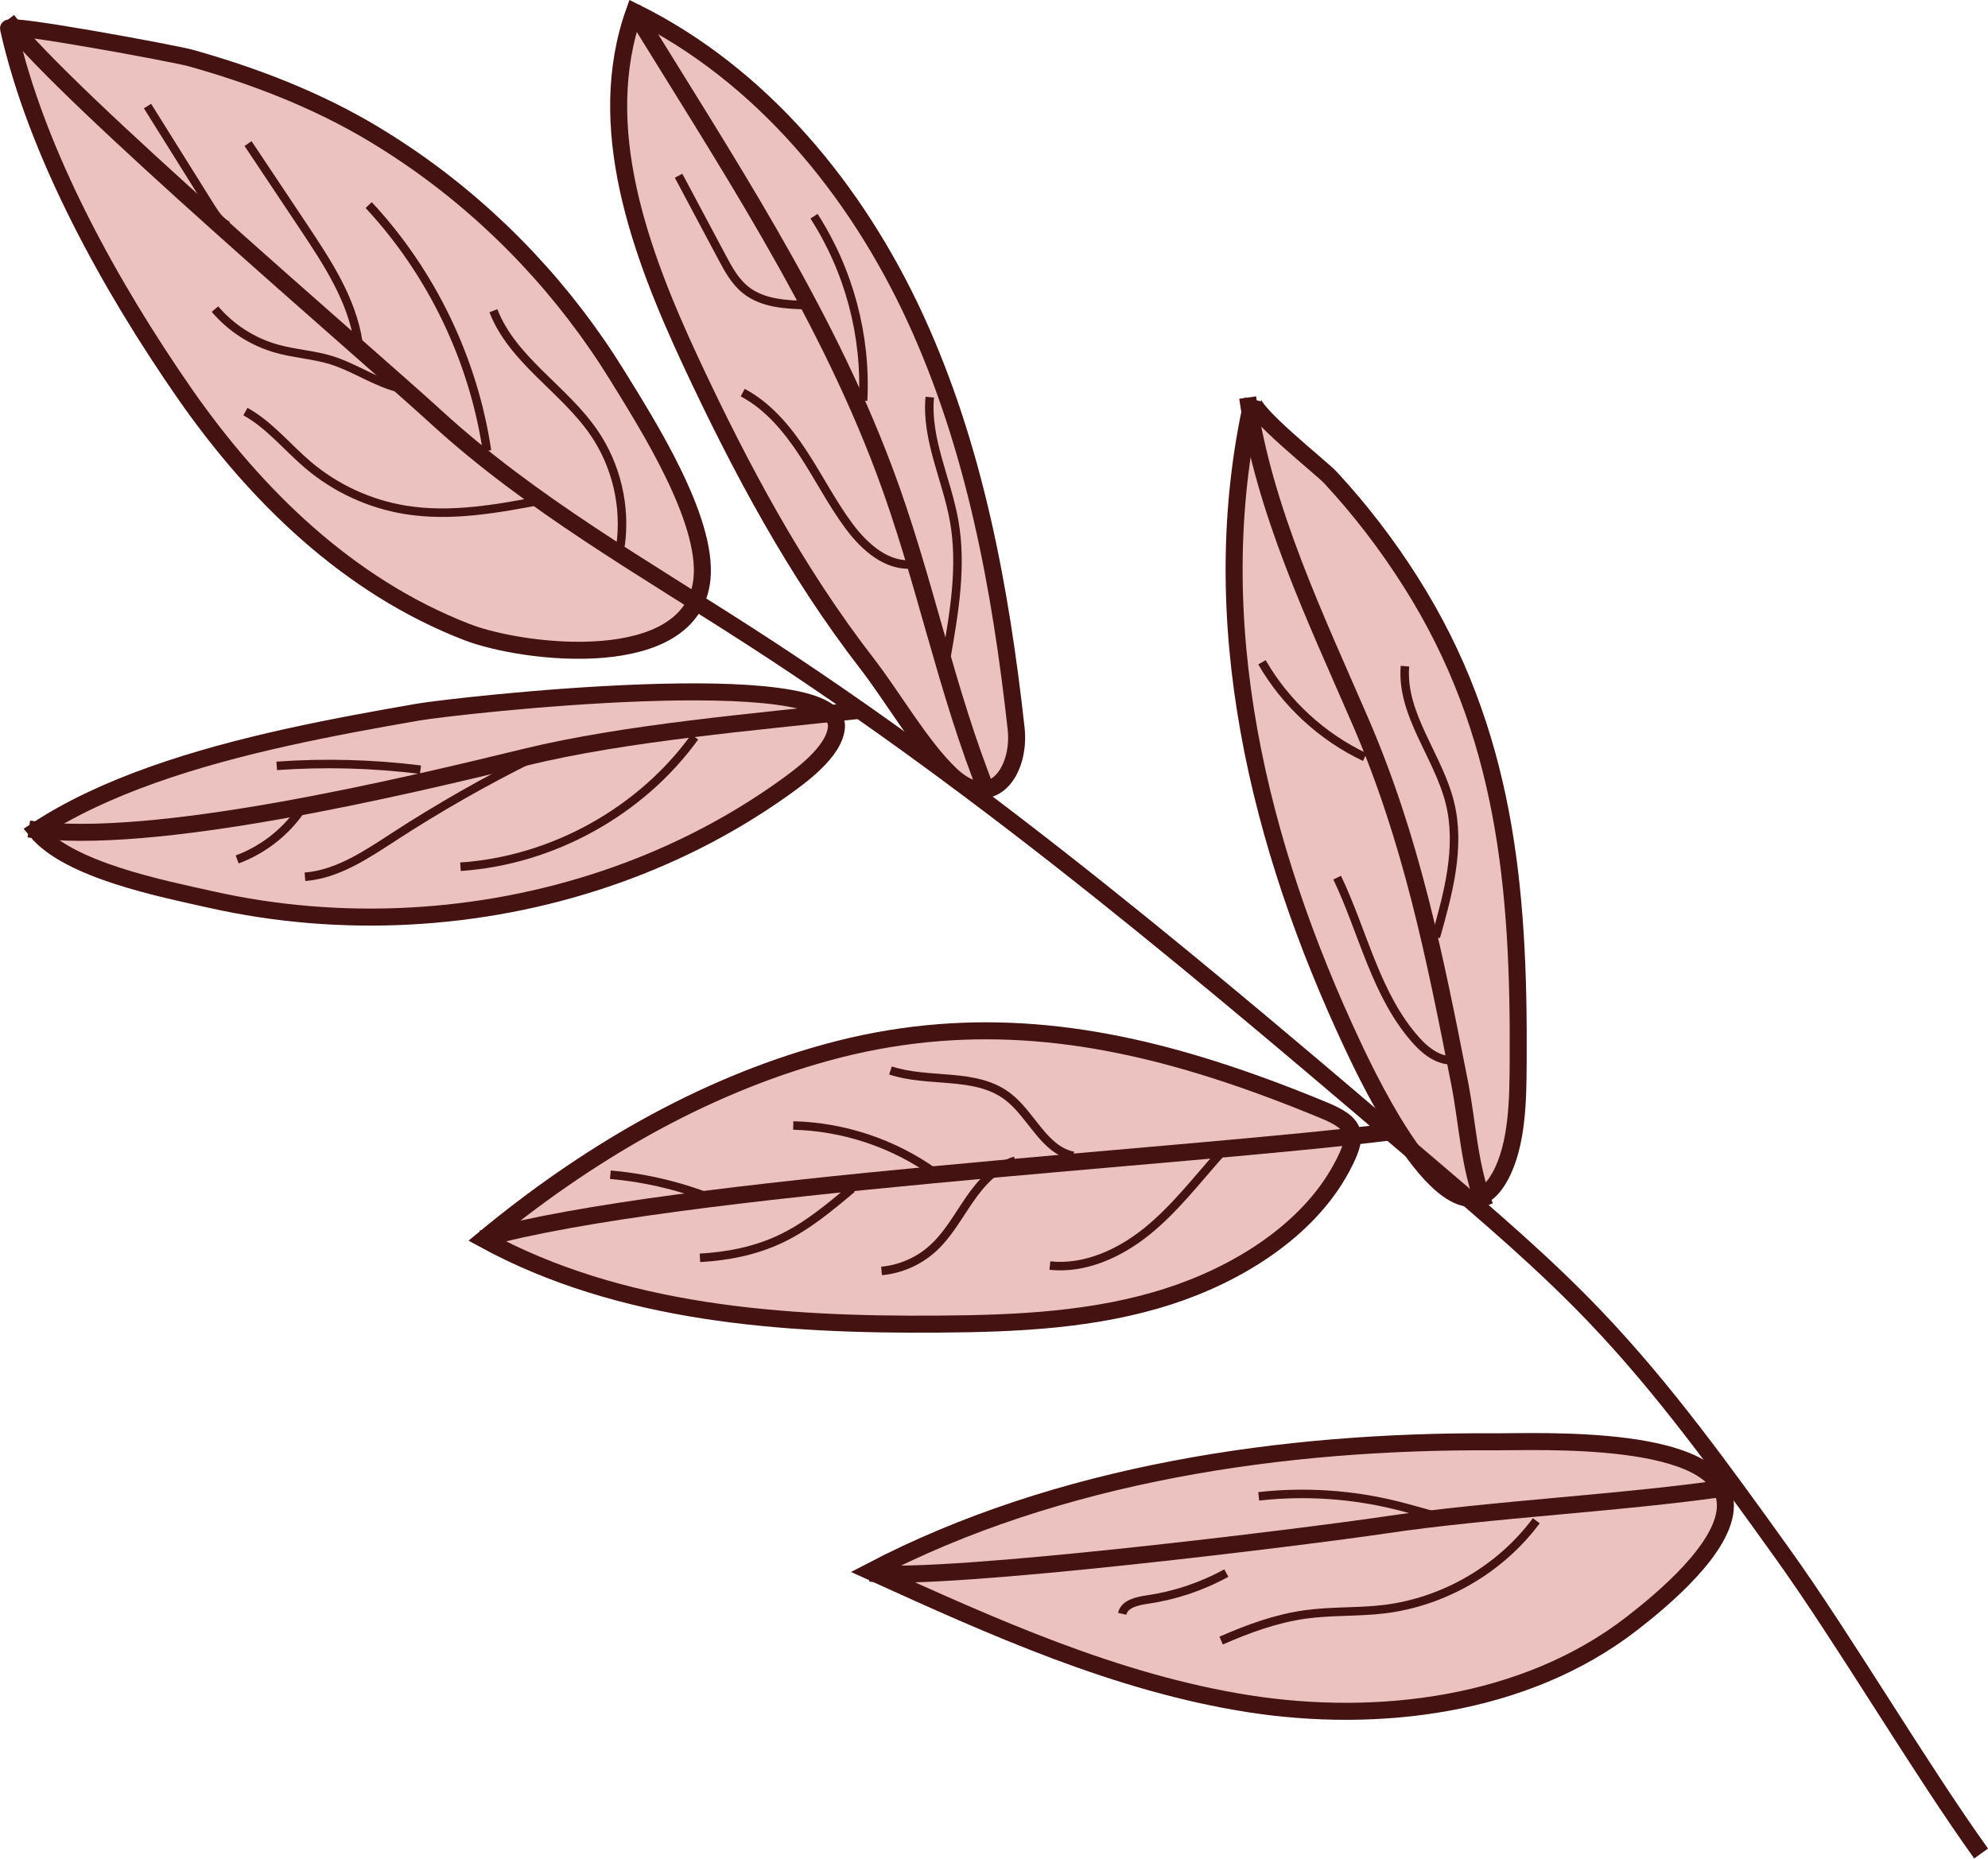
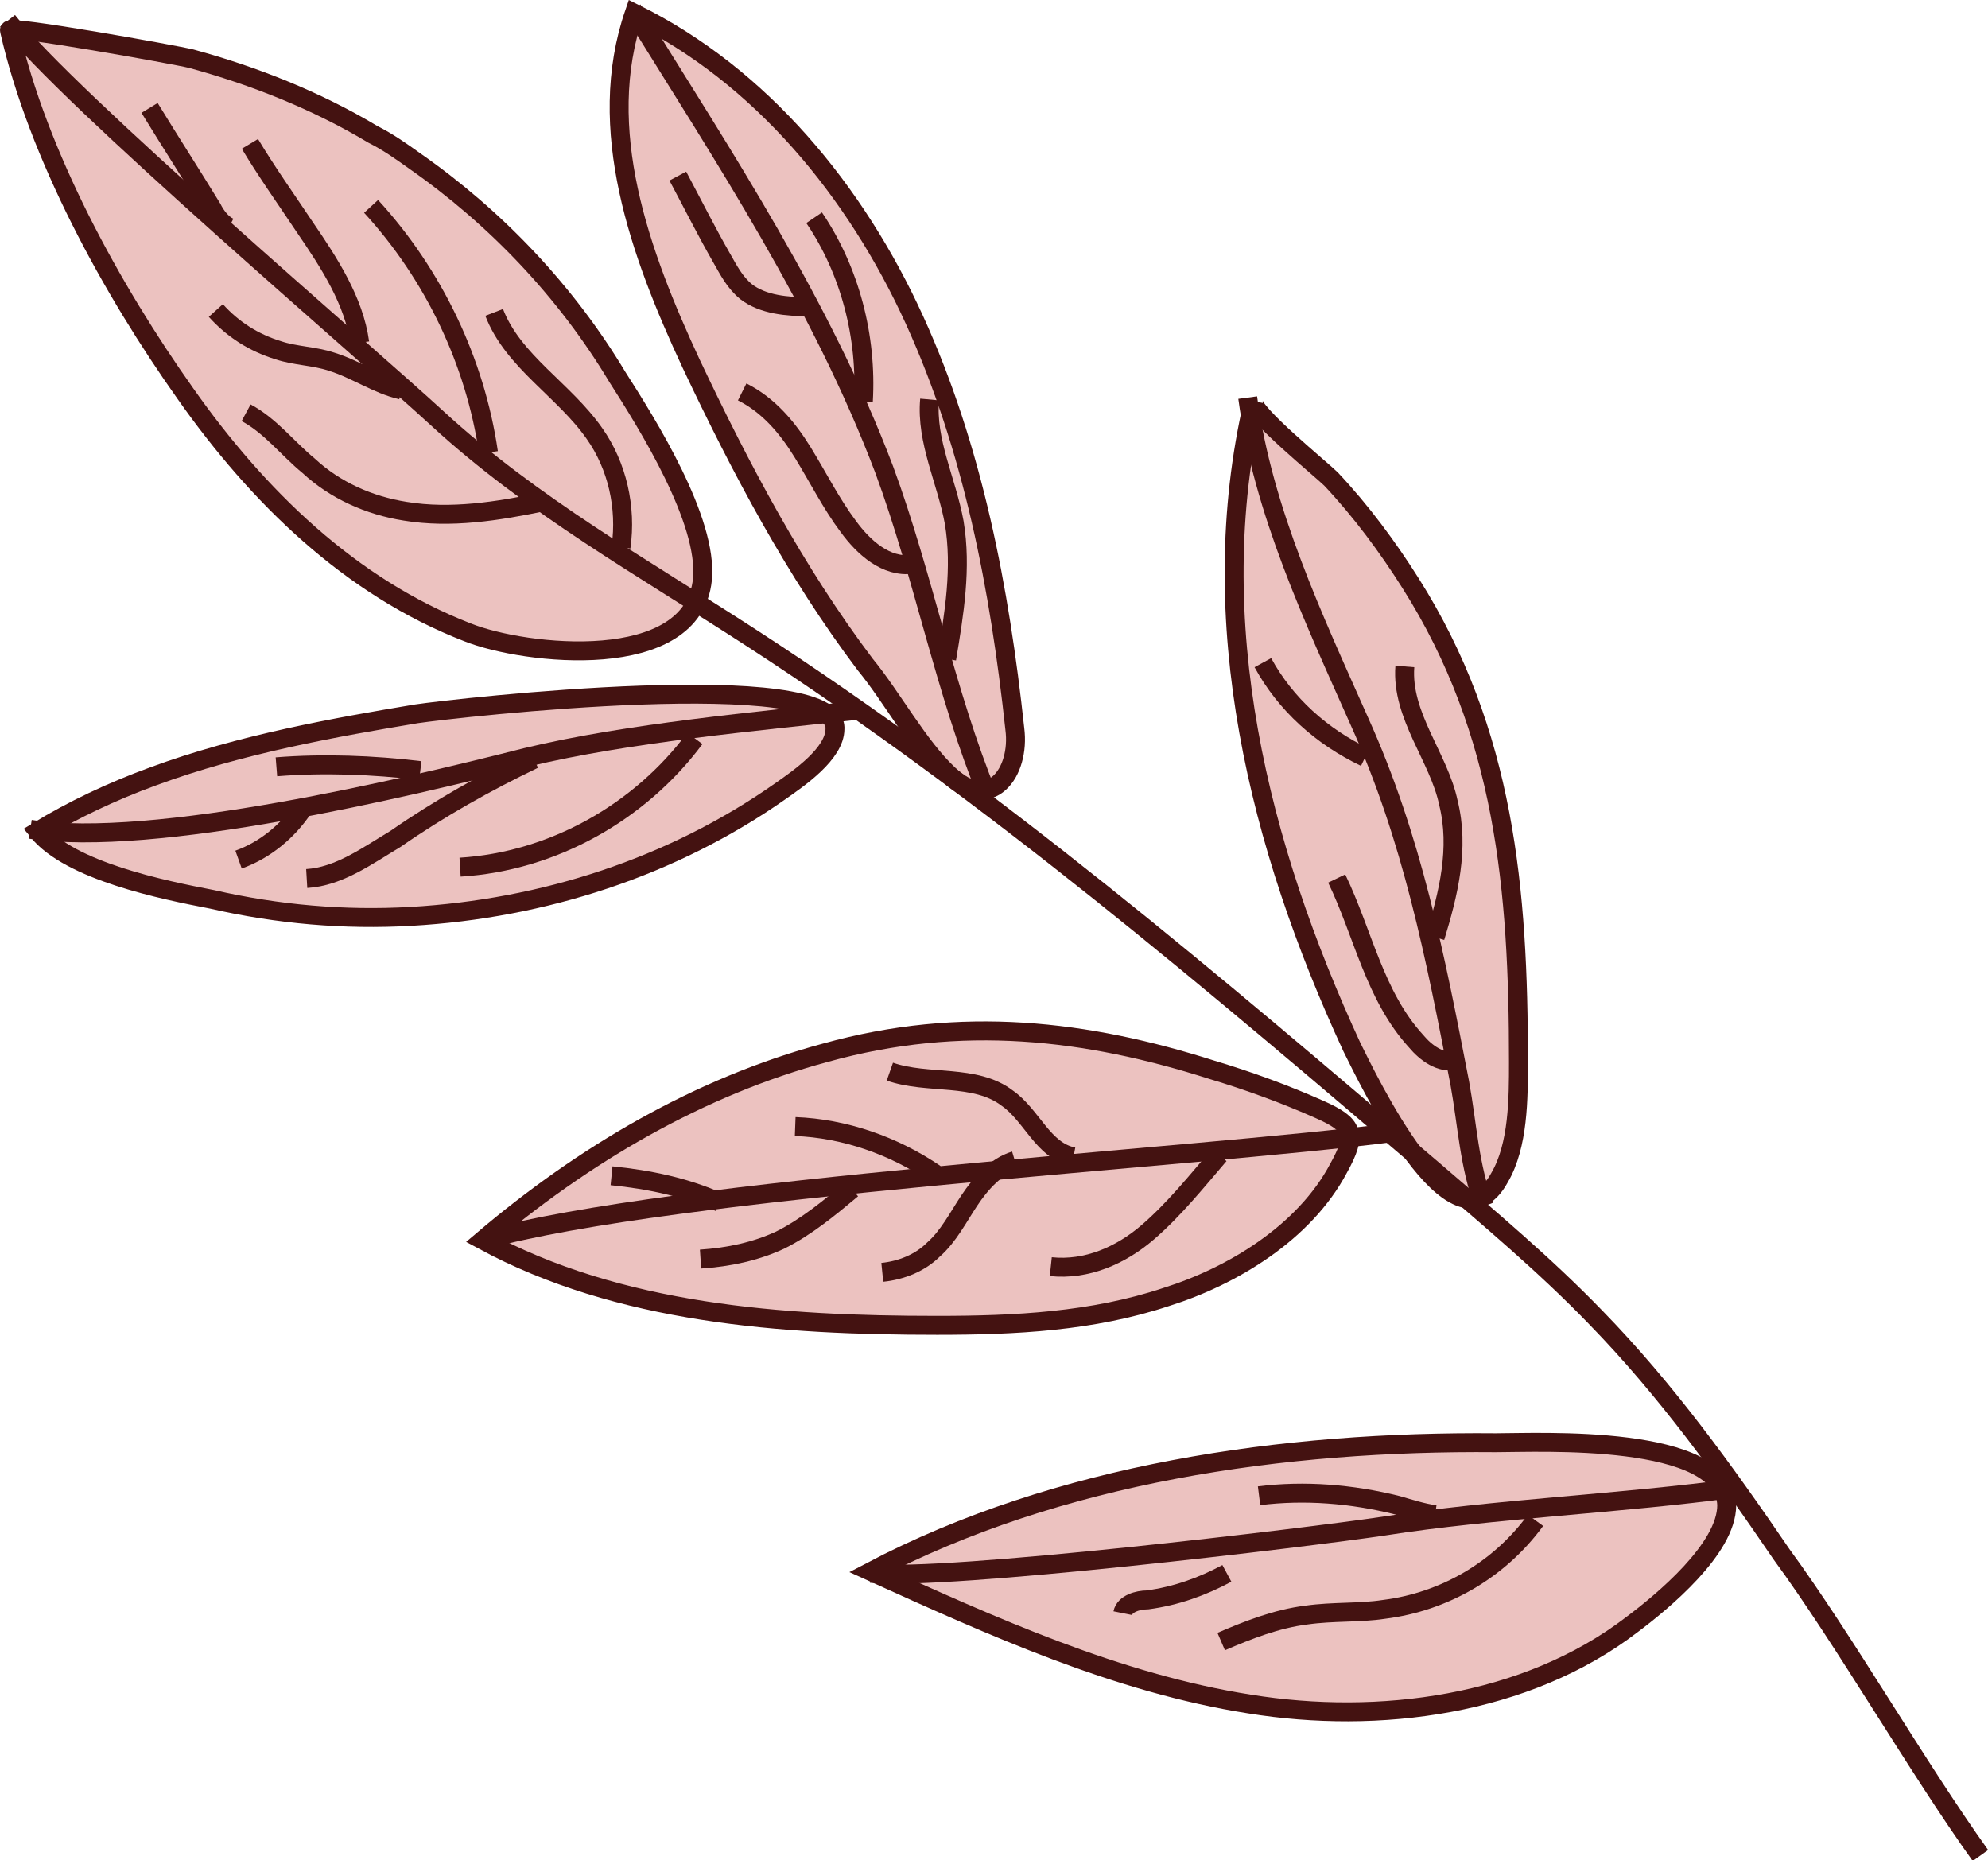
- <svg xmlns="http://www.w3.org/2000/svg" version="1.1" id="Layer_1" x="0px" y="0px" viewBox="0 0 233.7 218.5" style="enable-background:new 0 0 233.7 218.5;" xml:space="preserve">
-   <style type="text/css">
- 	.st0{fill:none;stroke:#441211;stroke-width:2;stroke-miterlimit:10;}
- 	.st1{fill:#ECC2C0;stroke:#441211;stroke-width:2;stroke-miterlimit:10;}
- 	.st2{fill:#441211;}
- 	.st3{fill:none;stroke:#441211;stroke-linejoin:round;stroke-miterlimit:10;}
- 	.st4{fill:#441211;stroke:#441211;stroke-width:2;stroke-miterlimit:10;}
- 	.st5{fill:none;stroke:#EDC2C0;stroke-miterlimit:10;}
- 	.st6{fill:#D7F1F4;}
- 	.st7{fill:none;}
- </style>
+ <svg xmlns="http://www.w3.org/2000/svg" version="1.1" id="Layer_1" x="0px" y="0px" viewBox="0 0 105 98.2" enable-background="new 0 0 105 98.2" xml:space="preserve">
  <g>
-     <path class="st1" d="M142.55,125.71c-14.74-4.67-29.4-6.36-45.36-1.98c-14.88,4.08-28.46,12.12-40.34,21.96   c16.1,8.79,35.16,10.12,53.5,9.98c9.12-0.06,18.37-0.46,27.05-3.27c7.88-2.54,16.24-7.57,20.29-15.07   c2.17-4.01,1.78-5.21-2.14-6.83C151.19,128.7,146.87,127.08,142.55,125.71z" />
-     <path class="st1" d="M102.32,184.75c14.34,6.52,28.91,13.11,44.47,15.55c15.09,2.36,32.44,0.32,44.99-9.39   c3.56-2.75,11.13-9,11.05-13.98c-0.13-8.46-22.09-7.39-27.17-7.42C150.99,169.35,124.42,173.19,102.32,184.75z" />
-     <path class="st1" d="M147.26,46.96c-0.32,1.44,8.06,8.01,9.14,9.18c3.52,3.8,6.68,7.92,9.45,12.3   c11.18,17.65,12.75,35.99,12.62,56.38c-0.03,4.26-0.04,9.74-2.16,13.55c-5.45,9.8-15.58-11.84-17.27-15.43   C148.02,99.49,141.4,72.94,147.26,46.96z" />
-     <path class="st1" d="M81.21,42.53c-6.03-12.93-11.43-27.7-6.65-41.14c14.91,7.34,26.1,20.94,33.05,36.04   c6.95,15.1,10.01,31.69,11.84,48.21c0.56,5.08-2.92,10.01-7.74,5.38c-3.49-3.35-6.74-9.06-9.78-12.99   C93.52,67.17,87.01,54.96,81.21,42.53z" />
-     <path class="st1" d="M17.9,91.11c-4.97,1.77-9.65,3.91-13.65,6.55c3.79,4.64,14.76,6.8,20.52,8.09c7.69,1.73,15.62,2.37,23.5,1.94   c15.5-0.84,30.84-5.82,43.55-14.81c2.13-1.51,6.36-4.5,6.51-7.45c0.39-7.56-44.82-2.47-49.24-1.7   C39.54,85.4,28.09,87.48,17.9,91.11z" />
-     <path class="st1" d="M48.71,18.86c-1.58-1.1-3.2-2.15-4.85-3.14c-6.67-3.99-13.99-6.81-21.45-8.9C20.68,6.33,0.84,2.64,1,3.35   c3.31,14.79,12.09,30.5,20.69,42.89c8.37,12.05,19.32,22.7,33.2,28.07c6.69,2.59,26.49,4.91,27.63-6.24   c0.71-7-6.42-18.19-9.94-23.9C66.46,34.24,58.29,25.54,48.71,18.86z" />
-     <path class="st0" d="M0.86,2.37c7.02,9.12,42,38.97,50.49,46.74c11.09,10.14,24.29,17.62,36.91,25.77   c28.5,18.4,54.4,40.49,80.21,62.51c6.57,5.6,13.15,11.22,19.11,17.47c8.14,8.53,15.04,18.15,21.92,27.73   c7.26,10.12,16.13,25.2,23.39,35.32" />
-     <path class="st0" d="M3.39,97.46c14.38,2.15,44.22-5,58.35-8.44c11.94-2.91,27.07-4.13,39.28-5.51" />
-     <path class="st0" d="M116.24,93.66c-5.08-12.51-7.56-25.85-12.32-38.47C96.66,35.88,85.12,18.61,74.4,1.1" />
-     <path class="st0" d="M174.56,141.84c-1.86-4.64-2.01-9.59-2.97-14.5c-2.93-14.91-5.66-28.64-11.7-42.6   c-5.24-12.11-11.34-24.81-13.22-38" />
-     <path class="st0" d="M56.65,145.64c22.82-6.34,82.99-9.52,107.28-12.63" />
-     <path class="st0" d="M102.29,184.95c8.91,0.98,51.44-4.31,60.3-5.63c12.78-1.91,28.35-2.6,41.13-4.51" />
-     <path class="st3" d="M143.55,192.88c3.18-1.4,6.49-2.61,9.93-3.08c3.05-0.42,6.15-0.25,9.2-0.61c7.05-0.85,13.69-4.7,17.92-10.4" />
-     <path class="st3" d="M131.92,189.73c0.26-1.17,1.74-1.5,2.92-1.67c3.26-0.47,6.43-1.53,9.32-3.12" />
-     <path class="st3" d="M123.42,148.79c4.13,0.44,8.21-1.44,11.44-4.05c3.23-2.62,5.78-5.95,8.54-9.05" />
-     <path class="st3" d="M103.63,149.42c2.21-0.2,4.35-1.13,6-2.62c1.79-1.61,2.96-3.77,4.33-5.75c1.36-1.98,3.08-3.9,5.39-4.59" />
-     <path class="st3" d="M82.28,147.88c3.25-0.18,6.51-0.82,9.45-2.21c3.12-1.47,5.79-3.71,8.43-5.93" />
-     <path class="st3" d="M147.97,175.92c5.43-0.61,10.96-0.24,16.26,1.08c1.47,0.36,2.91,0.8,4.37,1.19" />
-     <path class="st3" d="M171.26,124.55c-1.76,0.45-3.5-0.81-4.72-2.16c-4.8-5.31-6.26-12.75-9.35-19.21" />
-     <path class="st3" d="M168.79,110.16c1.46-5.14,2.93-10.56,1.66-15.75c-1.36-5.54-5.76-10.41-5.29-16.09" />
-     <path class="st3" d="M160.44,89.01c-5.03-2.38-9.31-6.33-12.09-11.15" />
-     <path class="st3" d="M126.17,135.89c-3.48-0.69-4.91-4.87-7.74-7c-3.79-2.86-9.25-1.54-13.75-3.04" />
-     <path class="st3" d="M109.85,137.86c-4.81-3.44-10.68-5.4-16.6-5.54" />
-     <path class="st3" d="M84.47,141.24c-4.04-1.69-8.35-2.75-12.72-3.13" />
-     <path class="st3" d="M81.67,86.65c-6.35,8.78-16.73,14.52-27.54,15.25" />
-     <path class="st3" d="M62.65,89.06c-5.61,2.78-11.06,5.88-16.32,9.3c-3.25,2.11-6.62,4.41-10.48,4.72" />
-     <path class="st3" d="M35.5,95.02c-1.82,2.74-4.53,4.88-7.62,6.02" />
-     <path class="st3" d="M49.43,90.49c-5.6-0.7-11.27-0.85-16.9-0.45" />
-     <path class="st3" d="M72.94,64.18c0.66-4.62-0.48-9.47-3.12-13.32C66.3,45.72,60.25,42.34,58,36.53" />
-     <path class="st3" d="M57.25,53c-1.6-10.73-6.51-20.95-13.91-28.89" />
-     <path class="st3" d="M42.12,40.23c-0.75-4.98-3.62-9.34-6.41-13.53c-2.18-3.27-4.36-6.55-6.55-9.82" />
-     <path class="st3" d="M63.89,58.78c-5.36,1.02-10.85,2.04-16.24,1.16c-4.19-0.68-8.19-2.52-11.43-5.27   c-2.47-2.09-4.54-4.72-7.37-6.28" />
-     <path class="st3" d="M47.06,45.66c-2.86-0.66-5.33-2.45-8.13-3.32c-2.07-0.64-4.26-0.75-6.34-1.33c-2.83-0.78-5.42-2.43-7.32-4.67" />
-     <path class="st3" d="M111.25,77.28c0.93-5.31,1.86-10.76,0.91-16.07c-0.87-4.88-3.32-9.58-2.86-14.52" />
-     <path class="st3" d="M107.36,66.33c-3.03,0.36-5.69-1.98-7.51-4.42c-2.03-2.72-3.57-5.77-5.43-8.61s-4.11-5.55-7.11-7.14" />
-     <path class="st3" d="M101.46,47.1c0.4-7.59-1.65-15.29-5.77-21.68" />
-     <path class="st3" d="M94.99,35.88c-2.56-0.06-5.32-0.19-7.32-1.78c-1.27-1.01-2.07-2.48-2.83-3.92c-1.69-3.17-3.38-6.35-5.07-9.52" />
-     <path class="st3" d="M26.8,26.52c-0.92-0.43-1.5-1.33-2.04-2.19c-2.47-3.95-4.95-7.91-7.42-11.86" />
+     <path fill="#ECC2C0" stroke="#441211" stroke-miterlimit="10" d="M64,56.5c-6.6-2.1-13.2-2.9-20.4-0.9c-6.7,1.8-12.8,5.4-18.1,9.9   c7.2,3.9,15.8,4.5,24,4.5c4.1,0,8.2-0.2,12.1-1.5c3.5-1.1,7.3-3.4,9.1-6.8c1-1.8,0.8-2.3-1-3.1C67.9,57.8,66,57.1,64,56.5z" />
+     <path fill="#ECC2C0" stroke="#441211" stroke-miterlimit="10" d="M46,83c6.4,2.9,13,5.9,20,7c6.8,1.1,14.6,0.1,20.2-4.2   c1.6-1.2,5-4,5-6.3c-0.1-3.8-9.9-3.3-12.2-3.3C67.8,76.1,55.9,77.8,46,83z" />
+     <path fill="#ECC2C0" stroke="#441211" stroke-miterlimit="10" d="M66.2,21.2c-0.1,0.6,3.6,3.6,4.1,4.1c1.6,1.7,3,3.6,4.2,5.5   c5,7.9,5.7,16.2,5.7,25.3c0,1.9,0,4.4-1,6.1c-2.4,4.4-7-5.3-7.8-6.9C66.5,44.7,63.5,32.8,66.2,21.2z" />
+     <path fill="#ECC2C0" stroke="#441211" stroke-miterlimit="10" d="M36.5,19.2c-2.7-5.8-5.1-12.4-3-18.5c6.7,3.3,11.7,9.4,14.8,16.2   c3.1,6.8,4.5,14.2,5.3,21.6c0.3,2.3-1.3,4.5-3.5,2.4c-1.6-1.5-3-4.1-4.4-5.8C42,30.2,39.1,24.7,36.5,19.2z" />
+     <path fill="#ECC2C0" stroke="#441211" stroke-miterlimit="10" d="M8.1,41c-2.2,0.8-4.3,1.8-6.1,2.9c1.7,2.1,6.6,3.1,9.2,3.6   c3.5,0.8,7,1.1,10.5,0.9c7-0.4,13.8-2.6,19.5-6.6c1-0.7,2.9-2,2.9-3.3c0.2-3.4-20.1-1.1-22.1-0.8C17.8,38.4,12.7,39.3,8.1,41z" />
+     <path fill="#ECC2C0" stroke="#441211" stroke-miterlimit="10" d="M21.9,8.5c-0.7-0.5-1.4-1-2.2-1.4c-3-1.8-6.3-3.1-9.6-4   C9.3,2.9,0.4,1.3,0.5,1.6C2,8.2,5.9,15.3,9.8,20.8c3.8,5.4,8.7,10.2,14.9,12.6c3,1.2,11.9,2.2,12.4-2.8c0.3-3.1-2.9-8.2-4.5-10.7   C29.9,15.4,26.2,11.5,21.9,8.5z" />
+     <path fill="none" stroke="#441211" stroke-miterlimit="10" d="M0.4,1.1c3.2,4.1,18.9,17.5,22.7,21c5,4.6,10.9,7.9,16.6,11.6   c12.8,8.3,24.4,18.2,36,28.1c2.9,2.5,5.9,5,8.6,7.8c3.7,3.8,6.8,8.1,9.8,12.5c3.3,4.5,7.2,11.3,10.5,15.9" />
+     <path fill="none" stroke="#441211" stroke-miterlimit="10" d="M1.6,43.8c6.5,1,19.9-2.2,26.2-3.8c5.4-1.3,12.2-1.9,17.6-2.5" />
+     <path fill="none" stroke="#441211" stroke-miterlimit="10" d="M52.2,42.1c-2.3-5.6-3.4-11.6-5.5-17.3c-3.3-8.7-8.4-16.4-13.3-24.3" />
+     <path fill="none" stroke="#441211" stroke-miterlimit="10" d="M78.4,63.7c-0.8-2.1-0.9-4.3-1.3-6.5c-1.3-6.7-2.5-12.9-5.3-19.1   c-2.4-5.4-5.1-11.1-5.9-17.1" />
+     <path fill="none" stroke="#441211" stroke-miterlimit="10" d="M25.5,65.5c10.2-2.8,37.3-4.3,48.2-5.7" />
+     <path fill="none" stroke="#441211" stroke-miterlimit="10" d="M46,83.1c4,0.4,23.1-1.9,27.1-2.5c5.7-0.9,12.7-1.2,18.5-2" />
+     <path fill="none" stroke="#441211" stroke-linejoin="round" stroke-miterlimit="10" d="M64.5,86.7c1.4-0.6,2.9-1.2,4.5-1.4   c1.4-0.2,2.8-0.1,4.1-0.3c3.2-0.4,6.1-2.1,8-4.7" />
+     <path fill="none" stroke="#441211" stroke-linejoin="round" stroke-miterlimit="10" d="M59.3,85.2c0.1-0.5,0.8-0.7,1.3-0.7   c1.5-0.2,2.9-0.7,4.2-1.4" />
+     <path fill="none" stroke="#441211" stroke-linejoin="round" stroke-miterlimit="10" d="M55.5,66.9c1.9,0.2,3.7-0.6,5.1-1.8   c1.4-1.2,2.6-2.7,3.8-4.1" />
+     <path fill="none" stroke="#441211" stroke-linejoin="round" stroke-miterlimit="10" d="M46.6,67.2c1-0.1,2-0.5,2.7-1.2   c0.8-0.7,1.3-1.7,1.9-2.6c0.6-0.9,1.4-1.8,2.4-2.1" />
+     <path fill="none" stroke="#441211" stroke-linejoin="round" stroke-miterlimit="10" d="M37,66.5c1.5-0.1,2.9-0.4,4.2-1   c1.4-0.7,2.6-1.7,3.8-2.7" />
+     <path fill="none" stroke="#441211" stroke-linejoin="round" stroke-miterlimit="10" d="M66.5,79c2.4-0.3,4.9-0.1,7.3,0.5   c0.7,0.2,1.3,0.4,2,0.5" />
+     <path fill="none" stroke="#441211" stroke-linejoin="round" stroke-miterlimit="10" d="M76.9,56c-0.8,0.2-1.6-0.4-2.1-1   c-2.2-2.4-2.8-5.7-4.2-8.6" />
+     <path fill="none" stroke="#441211" stroke-linejoin="round" stroke-miterlimit="10" d="M75.8,49.5c0.7-2.3,1.3-4.7,0.7-7.1   C76,40,74,37.8,74.2,35.2" />
+     <path fill="none" stroke="#441211" stroke-linejoin="round" stroke-miterlimit="10" d="M72.1,40c-2.3-1.1-4.2-2.8-5.4-5" />
+     <path fill="none" stroke="#441211" stroke-linejoin="round" stroke-miterlimit="10" d="M56.7,61.1c-1.6-0.3-2.2-2.2-3.5-3.1   c-1.7-1.3-4.2-0.7-6.2-1.4" />
+     <path fill="none" stroke="#441211" stroke-linejoin="round" stroke-miterlimit="10" d="M49.4,62c-2.2-1.5-4.8-2.4-7.4-2.5" />
+     <path fill="none" stroke="#441211" stroke-linejoin="round" stroke-miterlimit="10" d="M38,63.5c-1.8-0.8-3.7-1.2-5.7-1.4" />
+     <path fill="none" stroke="#441211" stroke-linejoin="round" stroke-miterlimit="10" d="M36.7,39c-2.9,3.9-7.5,6.5-12.4,6.8" />
+     <path fill="none" stroke="#441211" stroke-linejoin="round" stroke-miterlimit="10" d="M28.2,40.1c-2.5,1.2-5,2.6-7.3,4.2   c-1.5,0.9-3,2-4.7,2.1" />
+     <path fill="none" stroke="#441211" stroke-linejoin="round" stroke-miterlimit="10" d="M16,42.7c-0.8,1.2-2,2.2-3.4,2.7" />
+     <path fill="none" stroke="#441211" stroke-linejoin="round" stroke-miterlimit="10" d="M22.2,40.7c-2.5-0.3-5.1-0.4-7.6-0.2" />
+     <path fill="none" stroke="#441211" stroke-linejoin="round" stroke-miterlimit="10" d="M32.8,28.9c0.3-2.1-0.2-4.3-1.4-6   c-1.6-2.3-4.3-3.8-5.3-6.4" />
+     <path fill="none" stroke="#441211" stroke-linejoin="round" stroke-miterlimit="10" d="M25.8,23.9c-0.7-4.8-2.9-9.4-6.2-13" />
+     <path fill="none" stroke="#441211" stroke-linejoin="round" stroke-miterlimit="10" d="M19,18.1c-0.3-2.2-1.6-4.2-2.9-6.1   c-1-1.5-2-2.9-2.9-4.4" />
+     <path fill="none" stroke="#441211" stroke-linejoin="round" stroke-miterlimit="10" d="M28.7,26.5c-2.4,0.5-4.9,0.9-7.3,0.5   c-1.9-0.3-3.7-1.1-5.1-2.4c-1.1-0.9-2-2.1-3.3-2.8" />
+     <path fill="none" stroke="#441211" stroke-linejoin="round" stroke-miterlimit="10" d="M21.2,20.6c-1.3-0.3-2.4-1.1-3.7-1.5   c-0.9-0.3-1.9-0.3-2.8-0.6c-1.3-0.4-2.4-1.1-3.3-2.1" />
+     <path fill="none" stroke="#441211" stroke-linejoin="round" stroke-miterlimit="10" d="M50,34.8c0.4-2.4,0.8-4.8,0.4-7.2   c-0.4-2.2-1.5-4.3-1.3-6.5" />
+     <path fill="none" stroke="#441211" stroke-linejoin="round" stroke-miterlimit="10" d="M48.2,29.8c-1.4,0.2-2.6-0.9-3.4-2   c-0.9-1.2-1.6-2.6-2.4-3.9s-1.8-2.5-3.2-3.2" />
+     <path fill="none" stroke="#441211" stroke-linejoin="round" stroke-miterlimit="10" d="M45.6,21.2c0.2-3.4-0.7-6.9-2.6-9.7" />
+     <path fill="none" stroke="#441211" stroke-linejoin="round" stroke-miterlimit="10" d="M42.7,16.2c-1.1,0-2.4-0.1-3.3-0.8   c-0.6-0.5-0.9-1.1-1.3-1.8c-0.8-1.4-1.5-2.8-2.3-4.3" />
+     <path fill="none" stroke="#441211" stroke-linejoin="round" stroke-miterlimit="10" d="M12.1,12c-0.4-0.2-0.7-0.6-0.9-1   c-1.1-1.8-2.2-3.5-3.3-5.3" />
  </g>
</svg>
